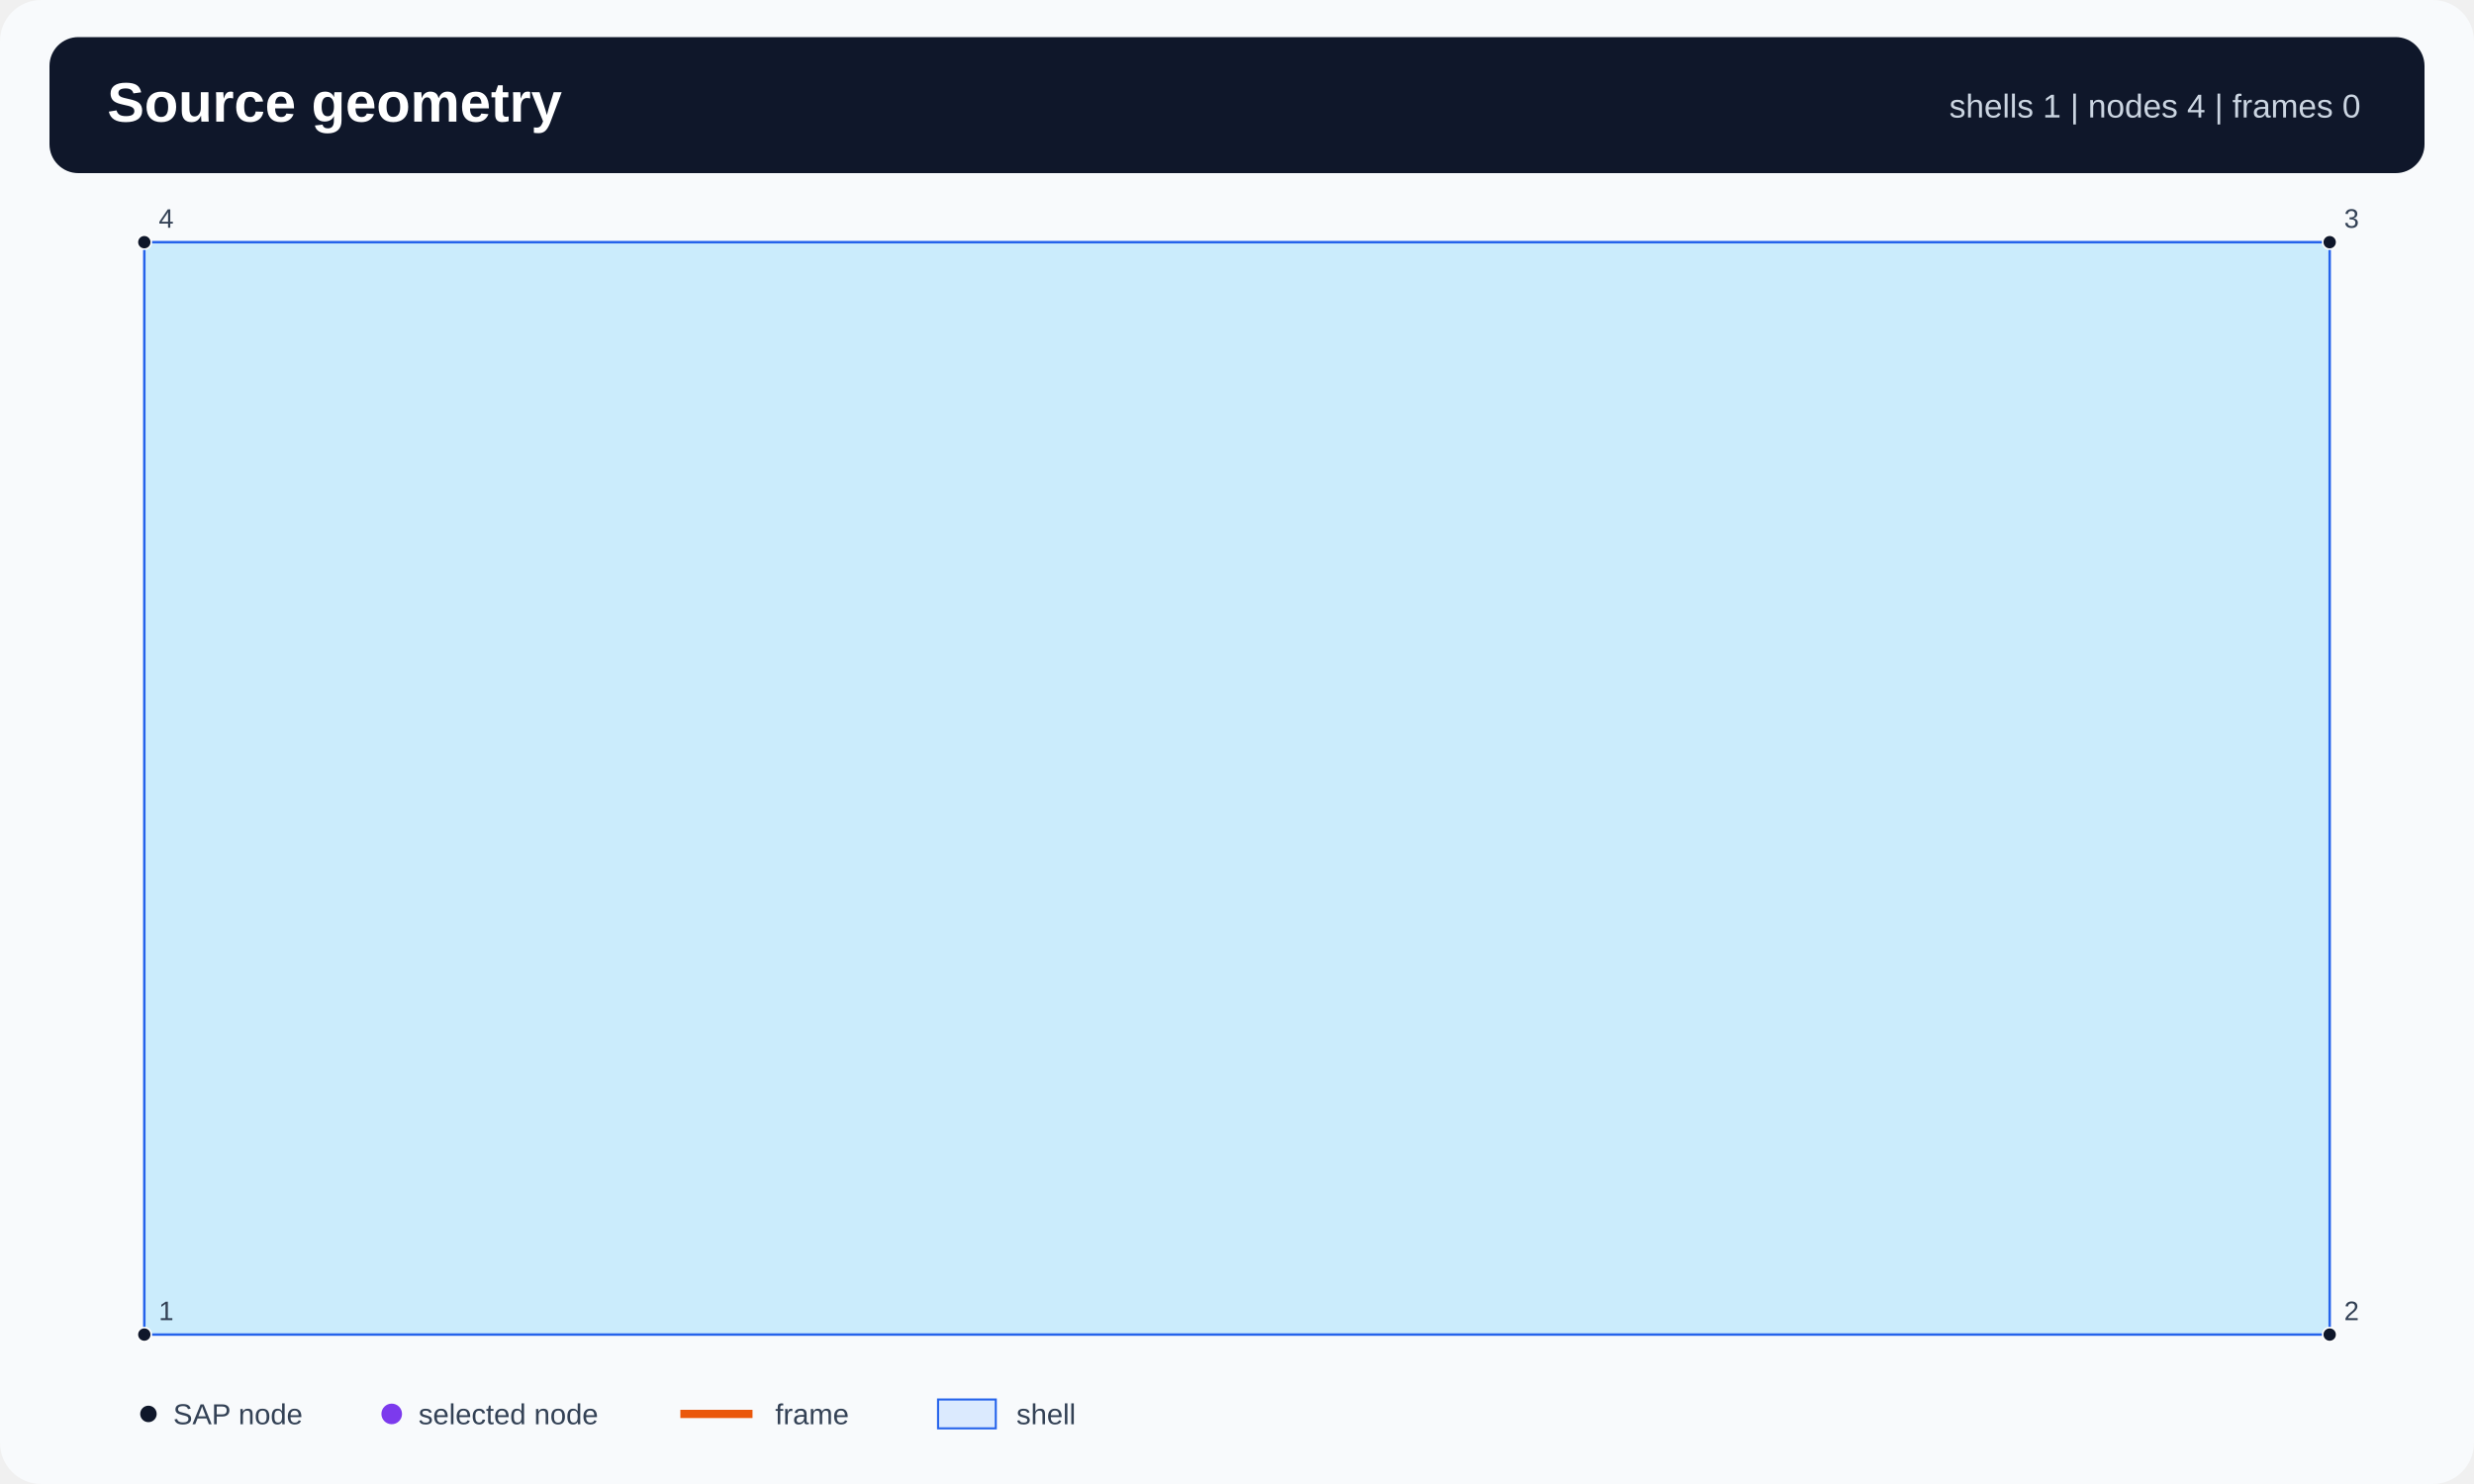
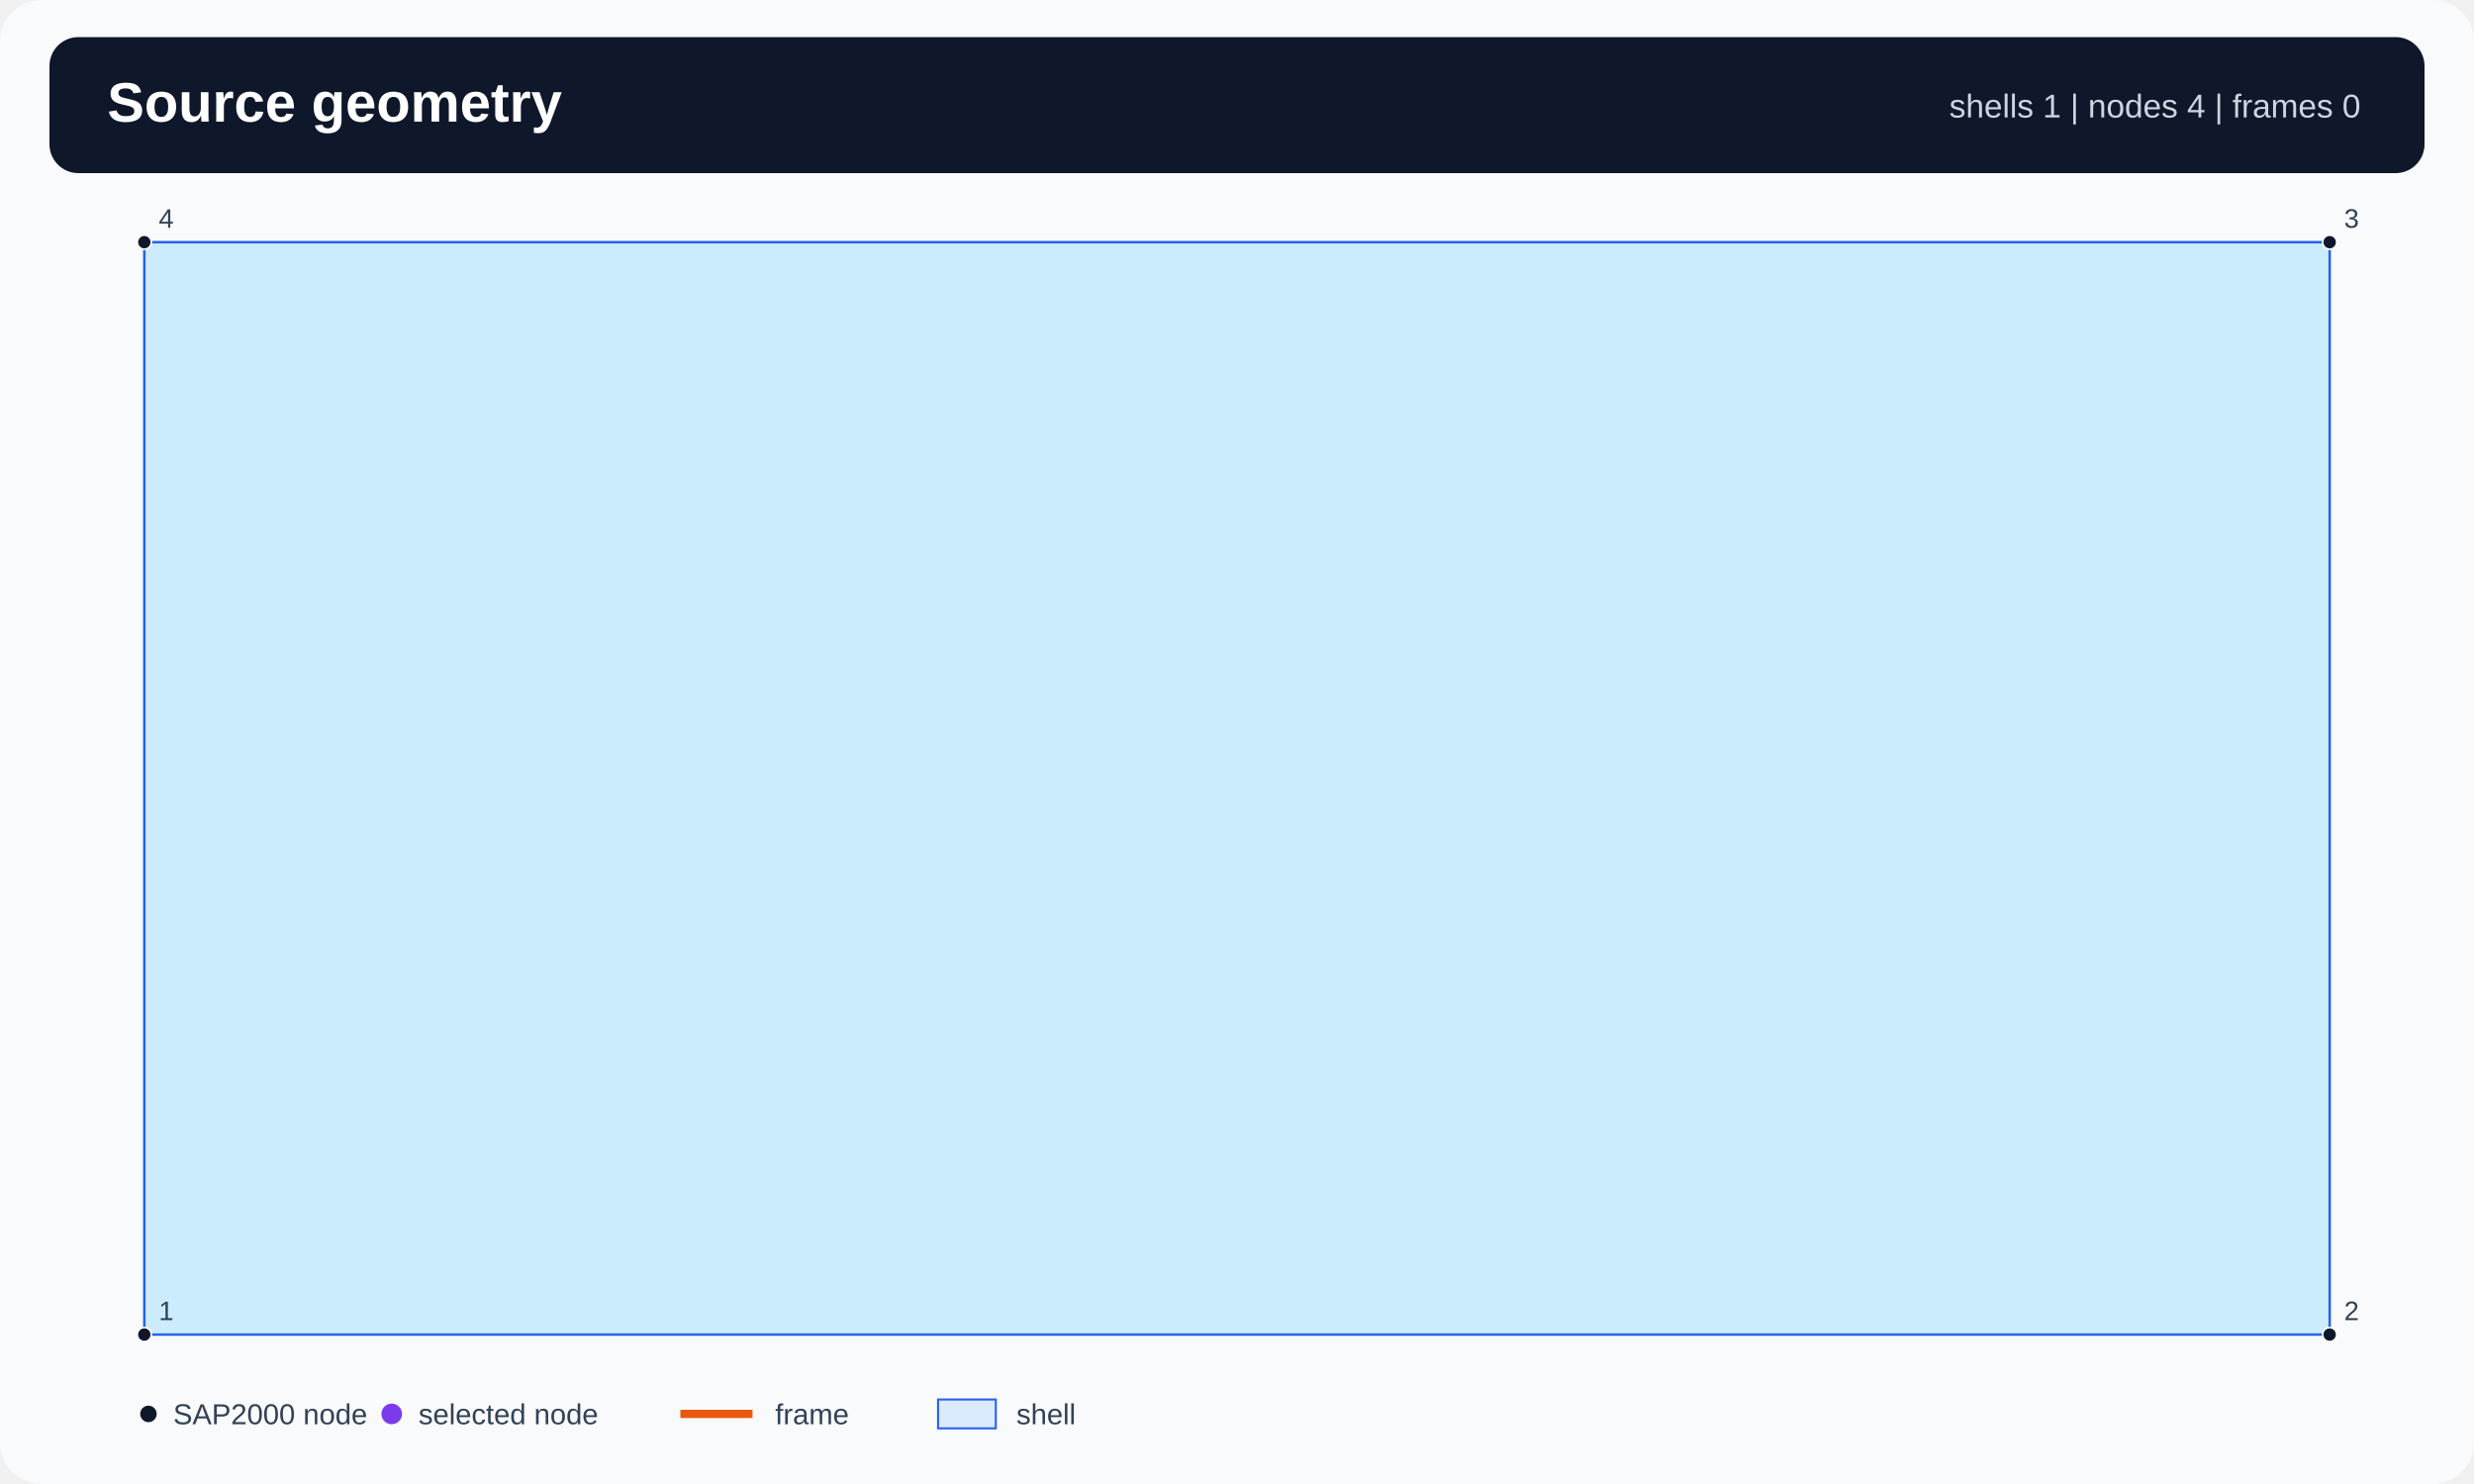
<svg xmlns="http://www.w3.org/2000/svg" width="1200" height="720" viewBox="0 0 1200 720">
  <rect width="1200" height="720" rx="20" fill="#f8fafc" />
  <rect x="24" y="18" width="1152" height="66" rx="14" fill="#0f172a" />
  <text x="52" y="59" font-family="Segoe UI,Arial" font-size="27" font-weight="700" fill="white">Source geometry</text>
  <text x="1145" y="57" text-anchor="end" font-family="Segoe UI,Arial" font-size="16" fill="#cbd5e1">shells 1  |  nodes 4  |  frames 0</text>
  <polygon points="70,647.5 1130,647.5 1130,117.5 70,117.5" fill="#bae6fd" fill-opacity="0.72" stroke="#2563eb" stroke-width="1.2" stroke-linejoin="round" />
  <circle cx="70" cy="647.5" r="3.4" fill="#0f172a" stroke="white" stroke-width="0.8" />
  <text x="77" y="640.5" font-family="Segoe UI,Arial" font-size="13" fill="#334155">1</text>
  <circle cx="1130" cy="647.5" r="3.4" fill="#0f172a" stroke="white" stroke-width="0.8" />
  <text x="1137" y="640.5" font-family="Segoe UI,Arial" font-size="13" fill="#334155">2</text>
  <circle cx="1130" cy="117.5" r="3.4" fill="#0f172a" stroke="white" stroke-width="0.8" />
  <text x="1137" y="110.5" font-family="Segoe UI,Arial" font-size="13" fill="#334155">3</text>
  <circle cx="70" cy="117.5" r="3.4" fill="#0f172a" stroke="white" stroke-width="0.8" />
  <text x="77" y="110.5" font-family="Segoe UI,Arial" font-size="13" fill="#334155">4</text>
  <g font-family="Segoe UI,Arial" font-size="14" fill="#334155">
    <circle cx="72" cy="686" r="4" fill="#0f172a" />
-     <text x="84" y="691">SAP node</text>
+     <text x="84" y="691">SAP2000 node</text>
    <circle cx="190" cy="686" r="5" fill="#7c3aed" />
    <text x="203" y="691">selected node</text>
    <line x1="330" y1="686" x2="365" y2="686" stroke="#ea580c" stroke-width="4" />
    <text x="376" y="691">frame</text>
    <rect x="455" y="679" width="28" height="14" fill="#dbeafe" stroke="#2563eb" />
    <text x="493" y="691">shell</text>
  </g>
</svg>
